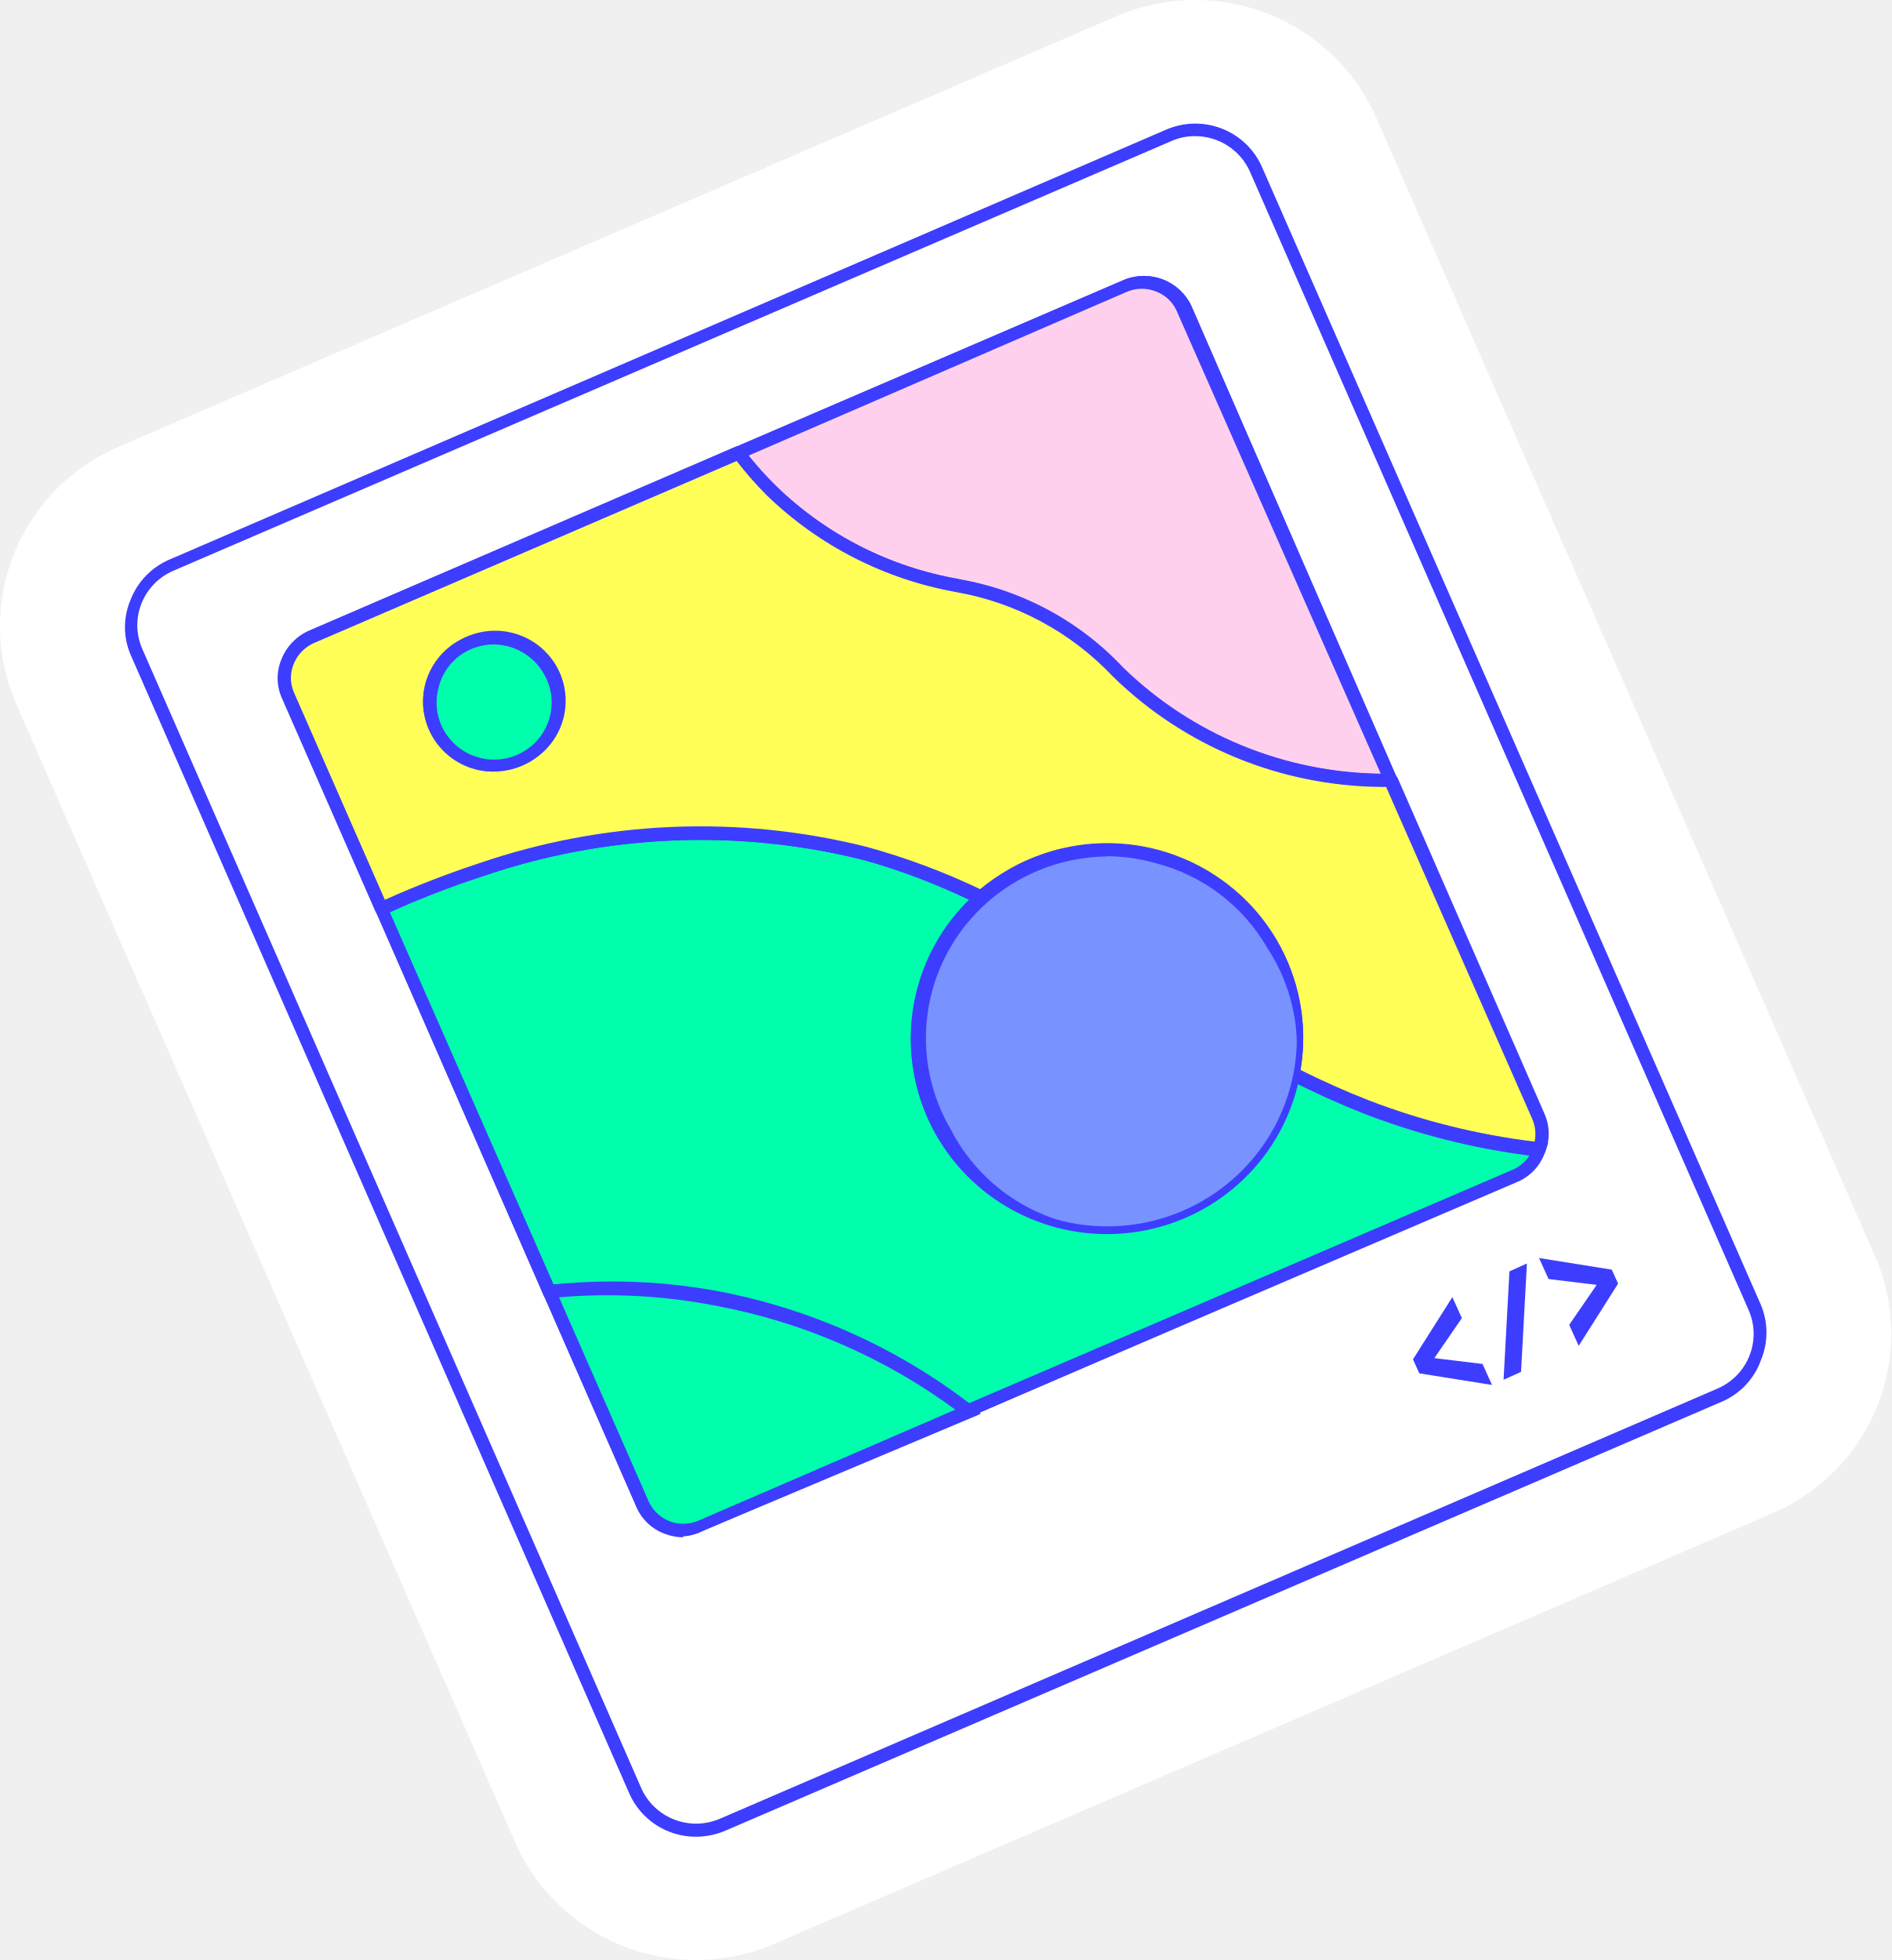
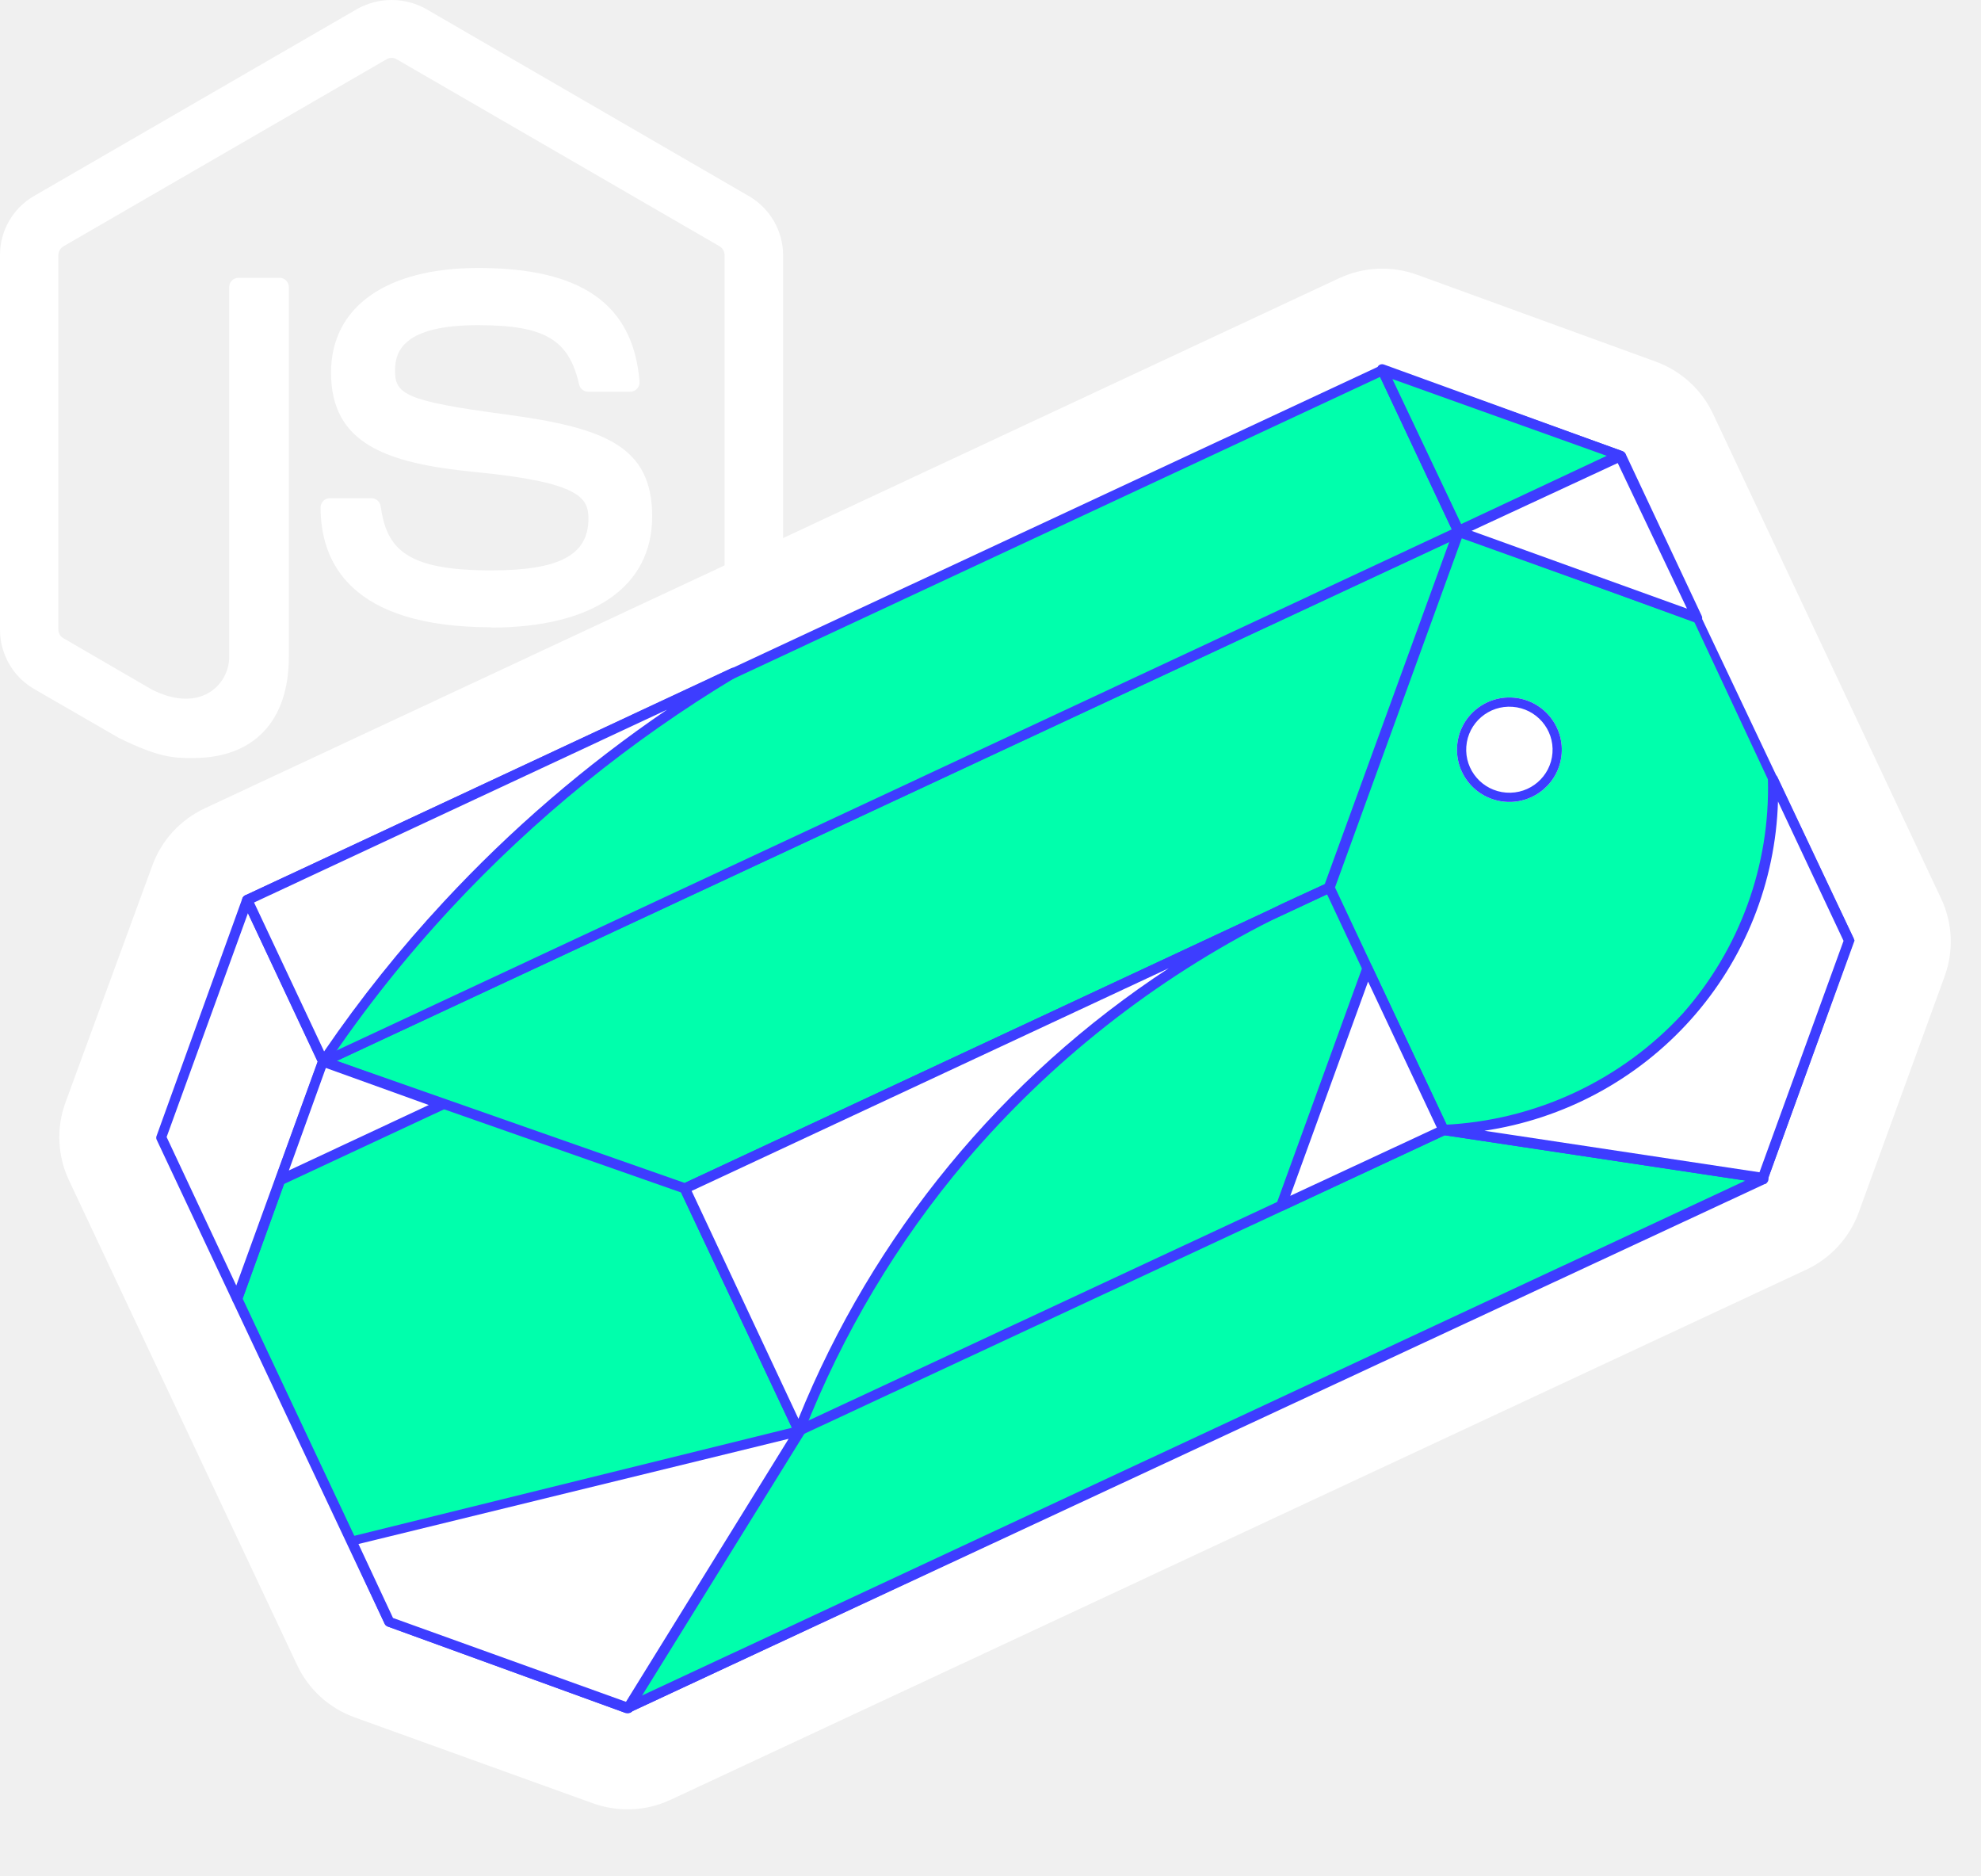
- <svg xmlns="http://www.w3.org/2000/svg" width="658" height="682" viewBox="0 0 658 682" fill="none">
-   <path d="M610.551 454.929L436.744 58.929C434.306 53.351 429.734 48.962 424.035 46.727C418.335 44.492 411.974 44.594 406.351 47.011L59.376 196.798C53.769 199.236 49.361 203.774 47.111 209.422C44.862 215.07 44.952 221.372 47.364 226.954L220.988 622.954C223.446 628.516 228.019 632.89 233.711 635.122C239.404 637.354 245.755 637.264 251.381 634.872L598.63 485.175C604.243 482.721 608.647 478.161 610.881 472.493C613.115 466.825 612.996 460.51 610.551 454.929ZM536.296 392.902C536.296 392.45 536.296 391.999 536.296 391.548C536.296 391.096 536.205 392.45 536.296 392.902ZM490.797 286.544L484.245 271.556L412.266 107.233L490.797 286.544ZM108.605 221.717L242.646 163.933L108.605 221.717C107.655 222.155 106.742 222.669 105.875 223.252C106.596 222.688 107.357 222.175 108.15 221.717H108.605ZM132.811 315.977L135.814 322.658L100.234 241.4L132.811 315.977ZM341.469 488.787L527.742 408.612C528.727 408.244 529.649 407.727 530.472 407.077C529.649 407.727 528.727 408.244 527.742 408.612L341.469 488.787ZM530.563 406.264C531.203 405.828 531.784 405.312 532.292 404.73C531.784 405.312 531.203 405.828 530.563 406.264ZM535.477 399.673C535.181 400.383 534.847 401.076 534.476 401.75C534.836 401.194 535.17 400.621 535.477 400.035V399.673ZM534.203 402.292C533.77 402.961 533.283 403.595 532.747 404.188C533.268 403.711 533.755 403.198 534.203 402.653V402.292ZM536.296 395.791C536.341 395.22 536.341 394.647 536.296 394.076C536.362 394.766 536.362 395.462 536.296 396.152V395.791ZM535.75 398.68C535.802 398.079 535.802 397.475 535.75 396.875C535.825 397.595 535.825 398.321 535.75 399.041V398.68Z" fill="white" />
-   <path d="M242.279 682C228.887 681.999 215.787 678.12 204.585 670.839C193.383 663.557 184.567 653.19 179.217 641.01L5.684 245.01C-1.568 228.451 -1.893 209.713 4.78 192.916C11.452 176.12 24.576 162.641 41.264 155.445L388.422 5.658C405.112 -1.546 424.002 -1.884 440.944 4.718C457.885 11.32 471.494 24.322 478.783 40.87L652.316 436.96C659.568 453.519 659.893 472.257 653.221 489.054C646.548 505.85 633.424 519.329 616.736 526.525L269.487 676.312C260.904 680.031 251.645 681.966 242.279 682V682ZM156.65 363.015L253.745 584.67L559.953 452.58L556.131 443.551C552.834 445.902 549.296 447.899 545.575 449.51V449.51L359.575 530.227C354.096 532.593 348.201 533.865 342.227 533.97C336.252 534.075 330.316 533.011 324.755 530.84C319.195 528.668 314.121 525.431 309.821 521.314C305.522 517.197 302.082 512.279 299.699 506.843C297.314 501.407 296.033 495.558 295.927 489.63C295.821 483.702 296.893 477.812 299.081 472.295C301.27 466.778 304.532 461.743 308.682 457.478C312.832 453.212 317.788 449.799 323.267 447.434L494.343 373.579C498.573 363.919 506.073 356.03 515.546 351.278L505.809 329.067C494.934 332.923 482.987 332.531 472.392 327.97C461.797 323.41 453.346 315.023 448.753 304.509L370.131 125.289C368.484 121.481 367.352 117.474 366.764 113.371L284.866 148.673C288.752 159.464 288.357 171.317 283.761 181.829C279.164 192.342 270.711 200.726 260.114 205.283L153.92 251.24L174.576 297.918L177.488 304.599C182.183 315.136 182.64 327.055 178.766 337.915C174.892 348.775 166.98 357.755 156.65 363.015V363.015Z" fill="white" />
-   <path d="M406.624 47.012L59.376 196.798C53.769 199.237 49.361 203.774 47.111 209.422C44.862 215.07 44.952 221.372 47.364 226.954L220.988 622.954C223.446 628.516 228.019 632.89 233.711 635.122C239.404 637.354 245.755 637.264 251.381 634.872L598.63 485.176C604.243 482.721 608.647 478.161 610.881 472.493C613.115 466.825 612.996 460.511 610.551 454.929L436.744 58.93C434.305 53.419 429.779 49.08 424.144 46.851C418.509 44.621 412.216 44.679 406.624 47.012V47.012ZM535.204 388.659C536.849 392.291 536.988 396.419 535.592 400.152C534.196 403.885 531.377 406.923 527.742 408.612L243.647 531.041C241.801 531.832 239.815 532.254 237.805 532.283C235.794 532.312 233.798 531.946 231.93 531.208C230.062 530.47 228.359 529.374 226.918 527.982C225.478 526.59 224.329 524.93 223.536 523.096L100.052 241.761C98.433 238.061 98.356 233.874 99.84 230.118C101.324 226.362 104.246 223.341 107.968 221.717L391.7 99.288C395.43 97.682 399.65 97.606 403.435 99.078C407.221 100.55 410.265 103.45 411.902 107.143L535.204 388.659Z" fill="white" />
-   <path d="M242.191 639.115C237.238 639.127 232.39 637.697 228.249 635C224.108 632.304 220.856 628.461 218.896 623.947L45.453 227.857C44.149 224.816 43.477 221.546 43.477 218.241C43.477 214.937 44.149 211.667 45.453 208.626C46.655 205.537 48.464 202.716 50.777 200.329C53.089 197.941 55.858 196.035 58.921 194.722L405.715 45.116C408.772 43.787 412.065 43.072 415.402 43.011C418.739 42.951 422.056 43.546 425.16 44.763C428.264 45.98 431.095 47.794 433.49 50.102C435.884 52.409 437.795 55.164 439.111 58.207L612.644 454.027C613.926 457.089 614.586 460.372 614.586 463.687C614.586 467.003 613.926 470.286 612.644 473.348C611.525 476.459 609.788 479.316 607.538 481.751C605.287 484.185 602.568 486.148 599.541 487.523L252.292 637.039C249.096 638.383 245.663 639.089 242.191 639.115ZM415.816 47.373C412.964 47.358 410.142 47.943 407.535 49.088V49.088L60.286 198.604C55.243 200.786 51.274 204.858 49.245 209.933C47.217 215.007 47.293 220.671 49.457 225.69L223.082 622.141C225.281 627.145 229.385 631.083 234.5 633.096C239.614 635.109 245.323 635.033 250.381 632.885L597.721 483.099C602.732 480.882 606.664 476.801 608.673 471.735C610.681 466.669 610.604 461.023 608.458 456.013L434.925 59.833C433.311 56.134 430.642 52.984 427.247 50.77C423.851 48.556 419.878 47.376 415.816 47.373ZM237.641 534.924C235.428 534.896 233.239 534.467 231.181 533.66C229.048 532.868 227.096 531.661 225.44 530.11C223.784 528.56 222.456 526.697 221.535 524.631L98.141 242.664C97.24 240.55 96.776 238.278 96.776 235.983C96.776 233.688 97.24 231.416 98.141 229.302C99.834 225.056 103.086 221.604 107.241 219.641L391.246 97.302C395.546 95.595 400.339 95.579 404.651 97.256C408.962 98.934 412.466 102.179 414.451 106.33L537.298 388.207C539.02 392.497 539.02 397.279 537.298 401.57C536.491 403.681 535.271 405.613 533.71 407.255C532.148 408.897 530.275 410.218 528.198 411.14L244.557 532.667C242.382 533.781 239.995 534.427 237.55 534.563L237.641 534.924ZM397.798 100.372C396.013 100.383 394.249 100.752 392.611 101.455L109.152 223.794C106.006 225.198 103.528 227.753 102.236 230.927C101.56 232.497 101.212 234.186 101.212 235.893C101.212 237.6 101.56 239.289 102.236 240.858L225.63 522.193C227.004 525.332 229.547 527.823 232.727 529.145C235.935 530.45 239.53 530.45 242.737 529.145L526.378 406.265C529.524 404.861 532.002 402.305 533.294 399.132C534.609 395.95 534.609 392.382 533.294 389.2V389.2L409.446 108.317C408.774 106.752 407.792 105.338 406.556 104.159C405.321 102.98 403.859 102.06 402.257 101.455C400.837 100.864 399.332 100.498 397.798 100.372V100.372Z" fill="#3D3DFF" />
-   <path d="M332.824 203.75C354.267 207.44 373.914 217.963 388.788 233.726C413.292 257.604 446.17 271.131 480.514 271.466H483.881L411.902 107.143C410.265 103.45 407.221 100.55 403.435 99.078C399.649 97.606 395.43 97.681 391.7 99.288L256.932 157.523C260.381 162.223 264.216 166.632 268.398 170.705C286.065 187.857 308.505 199.366 332.824 203.75V203.75Z" fill="#FFD0EE" />
-   <path d="M483.881 273.813H480.423C445.476 273.503 412.023 259.709 387.15 235.351C372.629 219.967 353.471 209.671 332.551 206.008V206.008C307.765 201.562 284.885 189.866 266.85 172.421C262.498 168.196 258.454 163.671 254.748 158.878C254.596 158.584 254.517 158.259 254.517 157.93C254.517 157.6 254.596 157.275 254.748 156.982C254.821 156.644 254.975 156.328 255.197 156.061C255.418 155.794 255.701 155.583 256.022 155.447L391.245 97.302C395.544 95.595 400.338 95.579 404.649 97.257C408.96 98.934 412.465 102.179 414.449 106.331L485.974 270.834C486.13 271.174 486.21 271.544 486.21 271.917C486.21 272.291 486.13 272.661 485.974 273.001C485.72 273.298 485.396 273.528 485.031 273.669C484.665 273.811 484.27 273.861 483.881 273.813V273.813ZM333.279 201.584C355.198 205.342 375.271 216.125 390.426 232.281C414.489 255.678 446.734 268.941 480.423 269.299L409.444 108.317C408.773 106.752 407.79 105.338 406.555 104.159C405.32 102.98 403.857 102.06 402.255 101.455C399.048 100.151 395.453 100.151 392.246 101.455L260.481 158.517C263.449 162.225 266.639 165.753 270.035 169.08C287.468 186.038 309.682 197.342 333.734 201.493L333.279 201.584Z" fill="#3D3DFF" />
-   <path d="M475.42 385.047C466.32 381.616 458.312 377.734 450.032 373.58C448.057 383.801 443.654 393.407 437.189 401.602C430.725 409.796 422.384 416.344 412.859 420.701C403.334 425.058 392.899 427.098 382.42 426.654C371.941 426.209 361.72 423.292 352.604 418.145C343.489 412.997 335.742 405.767 330.005 397.055C324.269 388.343 320.709 378.399 319.621 368.048C318.532 357.698 319.947 347.239 323.747 337.54C327.547 327.84 333.623 319.179 341.471 312.275C328.503 305.971 314.979 300.863 301.068 297.017C256.921 286.063 210.521 288.038 167.483 302.705C155.673 306.448 144.096 310.88 132.812 315.977L191.051 449.331C210.589 447.25 230.327 447.98 249.654 451.498C281.35 457.656 311.147 471.108 336.648 490.773L527.744 408.612C529.67 407.744 531.398 406.496 532.822 404.944C534.246 403.392 535.335 401.568 536.025 399.583C515.279 397.331 494.912 392.445 475.42 385.047V385.047Z" fill="#00FFAC" />
-   <path d="M336.645 493.392L335.644 492.579C310.38 473.121 280.862 459.822 249.469 453.756C230.219 450.115 210.532 449.323 191.048 451.408H189.41L129.897 315.165L131.899 314.172C143.277 308.973 154.944 304.421 166.843 300.538C210.248 285.661 257.088 283.684 301.611 294.85C315.666 298.742 329.34 303.879 342.469 310.199L345.563 311.734L343.015 313.991C335.413 320.648 329.523 329.009 325.834 338.38C322.144 347.75 320.763 357.859 321.804 367.866C322.846 377.873 326.279 387.489 331.82 395.914C337.361 404.339 344.849 411.33 353.661 416.305C362.474 421.281 372.356 424.097 382.486 424.521C392.616 424.944 402.702 422.962 411.904 418.739C421.107 414.516 429.161 408.175 435.396 400.242C441.631 392.309 445.868 383.014 447.754 373.129L448.3 370.24L451.029 371.594C460.129 376.109 468.137 379.72 476.236 382.88C495.374 390.355 515.41 395.332 535.84 397.687H538.661L537.66 400.396C536.919 402.597 535.728 404.623 534.162 406.348C532.597 408.072 530.689 409.458 528.56 410.418L336.645 493.392ZM213.07 445.901C225.496 445.901 237.895 447.05 250.106 449.332C281.797 455.381 311.622 468.708 337.191 488.245L526.376 406.987C528.728 405.955 530.721 404.26 532.109 402.111C512.382 399.568 493.04 394.656 474.507 387.485C467.136 384.596 459.674 381.255 451.575 377.282C449.14 387.506 444.341 397.026 437.557 405.092C430.773 413.157 422.191 419.546 412.49 423.753C402.789 427.96 392.234 429.87 381.66 429.332C371.086 428.794 360.784 425.822 351.567 420.652C342.351 415.482 334.473 408.255 328.557 399.543C322.641 390.831 318.849 380.873 317.481 370.456C316.113 360.039 317.206 349.449 320.674 339.524C324.143 329.598 329.891 320.61 337.464 313.269C325.491 307.517 313.038 302.805 300.246 299.184C256.551 288.295 210.606 290.271 168.026 304.872C156.998 308.447 146.182 312.637 135.63 317.422L192.595 446.894C199.42 446.262 206.245 445.901 213.07 445.901Z" fill="#3D3DFF" />
-   <path d="M249.744 451.408C230.382 447.911 210.613 447.211 191.05 449.332L223.445 523.096C224.238 524.93 225.387 526.59 226.828 527.982C228.268 529.374 229.971 530.47 231.839 531.208C233.707 531.946 235.704 532.312 237.714 532.283C239.725 532.254 241.71 531.832 243.556 531.041L336.647 490.773C311.181 471.089 281.416 457.606 249.744 451.408V451.408Z" fill="#00FFAC" />
-   <path d="M237.55 534.562C235.337 534.534 233.148 534.106 231.089 533.298C228.957 532.506 227.005 531.299 225.349 529.749C223.692 528.199 222.365 526.336 221.443 524.27L187.865 447.706H190.959C210.681 445.599 230.607 446.359 250.108 449.963C282.225 456.103 312.414 469.718 338.194 489.69L341.288 491.947L244.557 532.666C242.382 533.781 239.994 534.427 237.55 534.562V534.562ZM194.508 451.408L225.629 522.283C227.004 525.422 229.546 527.913 232.727 529.236C235.934 530.54 239.53 530.54 242.737 529.236L332.37 490.502C307.777 472.399 279.374 460.052 249.289 454.387C231.259 450.858 212.819 449.855 194.508 451.408V451.408Z" fill="#3D3DFF" />
-   <path d="M535.204 388.659L483.882 271.285H480.515C446.17 270.951 413.293 257.424 388.789 233.545C373.914 217.783 354.268 207.26 332.825 203.57C308.505 199.186 286.066 187.676 268.398 170.525C264.217 166.452 260.382 162.043 256.932 157.343L108.151 221.718C106.291 222.505 104.607 223.648 103.193 225.082C101.78 226.516 100.665 228.212 99.913 230.074C99.161 231.935 98.786 233.926 98.81 235.931C98.834 237.937 99.255 239.918 100.052 241.761L132.811 315.977C144.088 310.788 155.665 306.266 167.481 302.434C210.52 287.768 256.92 285.792 301.066 296.746C314.977 300.592 328.502 305.7 341.47 312.005C344.765 309.117 348.33 306.547 352.116 304.33C363.065 298.023 375.611 294.973 388.258 295.547C400.905 296.12 413.118 300.292 423.441 307.564C433.764 314.836 441.759 324.902 446.474 336.56C451.189 348.217 452.423 360.975 450.03 373.31C458.311 377.463 466.683 381.345 475.419 384.776C494.748 392.261 514.961 397.267 535.568 399.674C536.834 396.085 536.705 392.157 535.204 388.659ZM182.86 263.25C179.039 265.429 174.653 266.436 170.256 266.144C165.858 265.851 161.647 264.272 158.154 261.606C154.661 258.939 152.042 255.306 150.629 251.163C149.217 247.021 149.073 242.557 150.217 238.334C151.36 234.111 153.739 230.319 157.054 227.437C160.369 224.555 164.47 222.712 168.839 222.142C173.209 221.571 177.651 222.299 181.604 224.232C185.557 226.165 188.844 229.218 191.05 233.003C192.529 235.519 193.491 238.301 193.88 241.188C194.269 244.074 194.077 247.009 193.315 249.822C192.554 252.635 191.238 255.27 189.443 257.575C187.648 259.88 185.411 261.808 182.86 263.25V263.25Z" fill="#FFFF58" />
-   <path d="M535.57 402.202C514.742 399.819 494.312 394.781 474.783 387.214C466.684 383.964 458.312 380.262 449.212 375.747C448.778 375.497 448.432 375.12 448.221 374.668C448.009 374.216 447.943 373.71 448.029 373.219C450.597 360.22 448.982 346.748 443.414 334.708C437.846 322.668 428.606 312.669 416.999 306.122C405.392 299.576 392.005 296.813 378.73 298.225C365.455 299.637 352.962 305.152 343.018 313.991C342.637 314.232 342.195 314.36 341.744 314.36C341.292 314.36 340.85 314.232 340.47 313.991C327.547 307.845 314.084 302.888 300.249 299.184C256.554 288.295 210.609 290.271 168.028 304.872C156.303 308.672 144.816 313.164 133.631 318.325C133.363 318.46 133.067 318.53 132.767 318.53C132.466 318.53 132.17 318.46 131.902 318.325C131.608 318.25 131.337 318.104 131.115 317.899C130.892 317.694 130.725 317.437 130.628 317.151L97.96 242.664C97.059 240.55 96.595 238.278 96.595 235.983C96.595 233.688 97.059 231.416 97.96 229.302C99.653 225.056 102.905 221.604 107.06 219.641L255.842 155.447C256.314 155.26 256.835 155.229 257.327 155.359C257.819 155.489 258.255 155.773 258.572 156.169C262.014 160.737 265.785 165.052 269.855 169.08C287.288 186.038 309.502 197.342 333.554 201.493C355.473 205.252 375.546 216.035 390.701 232.191C414.787 255.662 447.12 268.934 480.88 269.208C482.882 269.208 485.43 269.208 486.249 270.653L537.571 388.026C539.257 392.168 539.257 396.796 537.571 400.938C537.38 401.304 537.093 401.615 536.742 401.837C536.39 402.059 535.986 402.184 535.57 402.202V402.202ZM452.488 372.317C460.86 376.47 468.595 379.901 476.239 382.88C494.798 390.013 514.177 394.835 533.932 397.236C534.48 394.596 534.194 391.853 533.113 389.381L482.245 273.813H480.425C445.478 273.503 412.025 259.708 387.152 235.351C372.631 219.967 353.473 209.671 332.553 206.007C307.767 201.562 284.887 189.865 266.852 172.421C263.073 168.651 259.547 164.64 256.297 160.412L109.153 223.794C106.007 225.198 103.529 227.753 102.237 230.927C101.561 232.496 101.213 234.186 101.213 235.892C101.213 237.599 101.561 239.289 102.237 240.858L133.904 313.088C144.624 308.282 155.589 304.032 166.754 300.358C210.16 285.48 257 283.503 301.523 294.669C315.102 298.398 328.319 303.324 341.016 309.386C344.113 306.815 347.432 304.519 350.934 302.524C366.586 293.512 385.205 291.036 402.696 295.642C420.187 300.247 435.119 311.556 444.207 327.083C452.2 340.741 455.129 356.742 452.488 372.317V372.317ZM171.759 268.486C169.61 268.483 167.47 268.21 165.39 267.674C160.706 266.426 156.5 263.831 153.3 260.216C150.1 256.601 148.05 252.127 147.408 247.358C146.766 242.589 147.56 237.738 149.691 233.417C151.822 229.095 155.195 225.495 159.384 223.072C165.012 219.946 171.654 219.141 177.875 220.832C184.096 222.522 189.398 226.573 192.635 232.108C195.873 237.643 196.786 244.22 195.179 250.418C193.572 256.616 189.572 261.938 184.044 265.236V265.236C180.308 267.37 176.071 268.491 171.759 268.486ZM171.759 224.245C168.242 224.268 164.792 225.202 161.75 226.954C159.499 228.269 157.534 230.017 155.972 232.094C154.41 234.172 153.28 236.537 152.65 239.053C151.747 242.223 151.654 245.567 152.378 248.782C153.102 251.998 154.62 254.984 156.797 257.472C158.974 259.96 161.74 261.872 164.847 263.035C167.954 264.199 171.303 264.577 174.594 264.136C177.885 263.695 181.013 262.449 183.698 260.51C186.383 258.571 188.539 256 189.973 253.028C191.407 250.057 192.073 246.778 191.912 243.487C191.75 240.196 190.767 236.997 189.049 234.177C187.274 231.163 184.737 228.662 181.689 226.92C178.64 225.178 175.186 224.256 171.668 224.245H171.759Z" fill="#3D3DFF" />
-   <path d="M442.293 328.437C437.95 320.995 432.173 314.476 425.29 309.25C418.408 304.024 410.555 300.195 402.18 297.982C393.806 295.768 385.074 295.214 376.483 296.349C367.892 297.485 359.612 300.289 352.113 304.601C348.327 306.818 344.762 309.388 341.467 312.276C332.12 320.493 325.315 331.173 321.844 343.075C318.373 354.977 318.378 367.613 321.858 379.512C325.339 391.412 332.151 402.087 341.505 410.297C350.858 418.507 362.368 423.914 374.696 425.89C387.024 427.866 399.665 426.33 411.148 421.46C422.631 416.59 432.485 408.587 439.565 398.38C446.645 388.173 450.659 376.182 451.142 363.8C451.625 351.419 448.556 339.156 442.293 328.437V328.437Z" fill="#7892FF" />
-   <path d="M385.333 428.927C371.47 428.968 357.924 424.819 346.496 417.033C335.068 409.247 326.301 398.193 321.361 385.342C316.422 372.491 315.543 358.452 318.843 345.093C322.143 331.734 329.464 319.689 339.834 310.56C343.278 307.603 346.995 304.973 350.935 302.705C366.587 293.693 385.206 291.217 402.697 295.822C420.188 300.428 435.12 311.737 444.208 327.263V327.263C450.215 337.55 453.387 349.224 453.404 361.112C453.422 373 450.285 384.683 444.309 394.987C438.332 405.291 429.727 413.852 419.359 419.81C408.99 425.767 397.223 428.912 385.242 428.927H385.333ZM385.333 298.01C374.186 298.099 363.258 301.089 353.64 306.68C344.022 312.272 336.052 320.27 330.526 329.875C324.999 339.48 322.11 350.356 322.146 361.416C322.183 372.476 325.144 383.333 330.734 392.902C334.652 400.564 340.104 407.352 346.756 412.853C353.408 418.354 361.12 422.451 369.422 424.894C377.724 427.338 386.441 428.076 395.04 427.064C403.639 426.052 411.94 423.312 419.435 419.009C426.93 414.707 433.463 408.933 438.634 402.042C443.804 395.15 447.504 387.284 449.508 378.926C451.511 370.567 451.776 361.891 450.286 353.427C448.796 344.964 445.582 336.891 440.841 329.701V329.701C436.681 322.508 431.118 316.209 424.478 311.171C417.838 306.133 410.254 302.457 402.167 300.358C396.632 298.786 390.908 297.966 385.151 297.92L385.333 298.01Z" fill="#3D3DFF" />
-   <path d="M171.665 266.229C183.978 266.229 193.959 256.326 193.959 244.109C193.959 231.892 183.978 221.989 171.665 221.989C159.352 221.989 149.37 231.892 149.37 244.109C149.37 256.326 159.352 266.229 171.665 266.229Z" fill="#00FFAC" />
-   <path d="M171.759 268.486C169.609 268.483 167.469 268.21 165.389 267.673C160.705 266.426 156.499 263.831 153.299 260.216C150.099 256.601 148.049 252.127 147.407 247.358C146.765 242.589 147.559 237.738 149.691 233.417C151.822 229.095 155.194 225.495 159.383 223.072C162.636 221.089 166.309 219.885 170.112 219.557C173.915 219.228 177.743 219.783 181.292 221.178C184.842 222.573 188.014 224.769 190.559 227.593C193.104 230.416 194.95 233.789 195.952 237.444C196.954 241.099 197.084 244.935 196.331 248.649C195.579 252.362 193.964 255.85 191.616 258.837C189.268 261.823 186.251 264.226 182.804 265.853C179.357 267.481 175.575 268.29 171.759 268.215V268.486ZM171.759 224.245C168.241 224.268 164.791 225.202 161.749 226.954C159.498 228.269 157.534 230.017 155.971 232.094C154.409 234.171 153.279 236.537 152.649 239.052C151.746 242.223 151.653 245.567 152.377 248.782C153.101 251.997 154.62 254.984 156.796 257.472C158.973 259.96 161.739 261.872 164.846 263.035C167.953 264.198 171.302 264.577 174.593 264.136C177.884 263.695 181.013 262.449 183.697 260.51C186.382 258.571 188.538 256 189.972 253.028C191.406 250.056 192.072 246.777 191.911 243.487C191.75 240.196 190.766 236.997 189.048 234.177C187.273 231.163 184.736 228.662 181.688 226.92C178.639 225.178 175.185 224.256 171.668 224.245H171.759Z" fill="#3D3DFF" />
-   <path d="M519.102 481.91L515.804 474.602L499.044 472.57L508.608 458.657L505.31 451.349L491.604 472.995L493.803 477.867L519.102 481.91Z" fill="#3D3DFF" />
-   <path d="M523.12 480.096L529.198 477.354L531.243 439.645L525.166 442.388L523.12 480.096Z" fill="#3D3DFF" />
-   <path d="M549.257 468.301L562.963 446.655L560.764 441.783L535.465 437.74L538.763 445.048L555.523 447.08L545.959 460.993L549.257 468.301Z" fill="#3D3DFF" />
+ <svg xmlns="http://www.w3.org/2000/svg" width="620" height="587" viewBox="0 0 620 587" fill="none">
+   <path d="M122.548 277.005C118.821 277.004 115.16 276.025 111.927 274.166L78.145 254.1C73.092 251.28 75.561 250.289 77.234 249.698C82.568 248.003 87.673 245.654 92.433 242.704C92.833 242.519 93.273 242.44 93.712 242.473C94.151 242.506 94.574 242.651 94.941 242.895L120.895 258.33C121.378 258.584 121.916 258.717 122.462 258.717C123.008 258.717 123.546 258.584 124.03 258.33L225.24 199.752C225.71 199.465 226.098 199.062 226.367 198.581C226.637 198.101 226.779 197.559 226.779 197.008V79.87C226.779 79.308 226.636 78.756 226.363 78.266C226.09 77.776 225.697 77.364 225.221 77.068L124.125 18.528C123.65 18.256 123.113 18.112 122.567 18.112C122.02 18.112 121.483 18.256 121.009 18.528L19.874 77.068C19.387 77.352 18.983 77.758 18.7 78.245C18.417 78.733 18.265 79.286 18.259 79.85V196.97C18.257 197.523 18.403 198.067 18.68 198.546C18.957 199.025 19.356 199.421 19.836 199.695L47.499 215.759C62.547 223.381 71.743 214.406 71.743 205.469V89.855C71.737 89.469 71.81 89.086 71.955 88.729C72.101 88.371 72.316 88.047 72.589 87.775C72.862 87.503 73.187 87.289 73.544 87.145C73.901 87.002 74.284 86.932 74.669 86.939H87.493C87.876 86.937 88.255 87.011 88.609 87.156C88.963 87.302 89.284 87.516 89.554 87.788C89.825 88.059 90.039 88.381 90.184 88.736C90.329 89.091 90.403 89.471 90.4 89.855V205.507C90.4 225.63 79.457 237.197 60.438 237.197C54.586 237.197 49.969 237.197 37.106 230.851L10.507 215.492C7.297 213.591 4.639 210.882 2.796 207.633C0.953 204.384 -0.011 200.708 9.00733e-05 196.97V79.85C-0.009 76.102 0.968 72.417 2.833 69.168C4.697 65.919 7.384 63.221 10.621 61.347L111.927 2.73C115.189 0.939 118.848 0 122.567 0C126.285 0 129.944 0.939 133.206 2.73L234.379 61.366C237.625 63.239 240.323 65.934 242.204 69.181C244.084 72.428 245.081 76.114 245.095 79.87V197.008C245.084 200.75 244.098 204.424 242.235 207.666C240.372 210.908 237.697 213.606 234.474 215.492L133.206 274.109C129.961 275.99 126.277 276.976 122.529 276.967L122.548 277.005ZM153.897 196.284C109.628 196.284 100.337 175.893 100.337 158.8C100.337 158.04 100.633 157.31 101.161 156.765C101.69 156.22 102.41 155.904 103.168 155.885H116.24C116.938 155.89 117.612 156.143 118.141 156.601C118.67 157.058 119.02 157.689 119.128 158.381C121.028 171.72 126.974 178.485 153.764 178.485C175.082 178.485 184.163 173.645 184.163 162.306C184.163 155.77 181.579 150.873 148.444 147.671C120.724 144.927 103.605 138.791 103.605 116.572C103.605 96.086 120.819 83.852 149.679 83.852C181.978 83.852 198.147 95.134 200.161 119.373C200.194 119.784 200.142 120.198 200.008 120.589C199.874 120.979 199.661 121.337 199.382 121.641C198.818 122.225 198.046 122.561 197.235 122.574H184.087C183.424 122.574 182.781 122.347 182.263 121.931C181.746 121.516 181.384 120.936 181.237 120.288C178.083 106.243 170.427 101.746 149.622 101.746C126.348 101.746 123.631 109.864 123.631 115.962C123.631 123.356 126.822 125.49 158.248 129.682C189.35 133.837 204.113 139.668 204.113 161.601C204.113 183.535 185.721 196.379 153.65 196.379" fill="white" />
+   <path d="M578.705 294.347L554.912 243.795L531.056 193.241L507.263 142.69L432.718 115.815L77.382 281.611L50.422 355.839L74.215 406.39L121.798 507.556L196.407 534.434L551.742 368.638L578.705 294.347Z" fill="white" />
+   <path d="M195.051 566.13C191.814 565.983 188.617 565.354 185.566 564.264L111.02 537.389C107.077 535.973 103.454 533.796 100.357 530.983C97.26 528.169 94.751 524.775 92.973 520.995L21.595 369.341C19.809 365.563 18.791 361.47 18.597 357.299C18.403 353.128 19.038 348.96 20.466 345.034L47.68 270.817C50.564 262.912 56.482 256.473 64.133 252.914L419.023 87.099C422.835 85.306 426.966 84.285 431.178 84.094C435.39 83.904 439.598 84.547 443.558 85.989L518.093 113.117C522.036 114.533 525.659 116.711 528.756 119.524C531.853 122.337 534.362 125.731 536.14 129.511L607.518 281.165C611.107 288.779 611.514 297.499 608.65 305.409L581.698 379.446C580.263 383.366 578.065 386.964 575.231 390.036C572.397 393.108 568.982 395.592 565.182 397.347L209.91 563.146C205.276 565.334 200.175 566.359 195.051 566.13V566.13ZM145.074 482.199L194.812 500.138L526.269 345.451L544.011 295.913L484.05 168.054L434.312 150.114L102.849 304.929L84.858 354.328L145.074 482.199Z" fill="white" />
+   <path d="M196.408 534.434L121.799 507.557L74.216 406.39L101.176 332.163L456.512 166.367L551.744 368.638L196.408 534.434Z" fill="#00FFAC" />
+   <path d="M196.338 536.018L195.765 535.994L121.291 508.932C120.886 508.77 120.557 508.461 120.372 508.067L72.781 407.091C72.638 406.698 72.656 406.265 72.832 405.886L99.792 331.659C99.863 331.453 99.977 331.265 100.127 331.107C100.276 330.949 100.458 330.825 100.66 330.743L455.868 164.942C456.055 164.853 456.259 164.803 456.466 164.794C456.673 164.786 456.879 164.819 457.073 164.893C457.267 164.967 457.443 165.079 457.592 165.222C457.741 165.366 457.859 165.538 457.939 165.729L553.174 367.937C553.316 368.33 553.298 368.762 553.122 369.141C553.052 369.347 552.937 369.535 552.788 369.693C552.638 369.851 552.456 369.975 552.254 370.057L197.046 535.858C196.831 535.979 196.584 536.035 196.338 536.018V536.018ZM122.999 506.274L196.288 532.714L549.607 367.848L456.099 168.508L102.401 333.294L75.938 406.337L122.999 506.274Z" fill="#3D3DFF" />
+   <path d="M214.327 371.865L101.175 332.163L456.51 166.367L494.118 241.323L214.327 371.865Z" fill="#00FFAC" />
+   <path d="M214.443 373.585L96.956 332.363L457.235 164.302L496.312 242.179L214.443 373.585ZM105.391 331.962L214.271 370.148L491.98 240.597L455.78 168.494L105.391 331.962Z" fill="#3D3DFF" />
+   <path d="M527.942 318.025L492.238 242.183L214.373 371.837L250.076 447.678L527.942 318.025Z" fill="#00FFAC" />
+   <path d="M249.981 449.278C249.695 449.267 249.417 449.178 249.177 449.023C248.936 448.867 248.743 448.65 248.616 448.394L212.895 372.566C212.752 372.173 212.771 371.74 212.946 371.361C213.017 371.156 213.131 370.968 213.281 370.81C213.431 370.652 213.613 370.528 213.815 370.446L491.528 240.768C491.918 240.603 492.356 240.593 492.753 240.74C493.15 240.887 493.476 241.179 493.663 241.558L529.384 317.386C529.549 317.774 529.56 318.211 529.412 318.606C529.265 319.001 528.971 319.325 528.591 319.511L250.498 449.11L249.981 449.278ZM216.462 372.655L250.647 445.623L525.816 317.297L491.44 244.32L216.462 372.655Z" fill="#3D3DFF" />
+   <path d="M456.52 166.375L432.718 115.814L77.382 281.616L101.184 332.177L456.52 166.375Z" fill="#00FFAC" />
+   <path d="M101.106 333.747C100.82 333.736 100.542 333.647 100.302 333.492C100.061 333.336 99.868 333.119 99.741 332.863L75.948 282.312C75.855 282.125 75.8 281.921 75.787 281.712C75.773 281.504 75.801 281.295 75.868 281.097C75.936 280.899 76.042 280.717 76.181 280.56C76.32 280.403 76.488 280.275 76.677 280.184L432.076 114.391C432.27 114.317 432.478 114.283 432.686 114.292C432.894 114.301 433.098 114.352 433.285 114.442C433.654 114.604 433.956 114.886 434.144 115.241L457.934 165.856C458.026 166.038 458.08 166.237 458.093 166.441C458.106 166.645 458.078 166.849 458.01 167.041C457.942 167.234 457.837 167.411 457.699 167.562C457.561 167.713 457.394 167.835 457.208 167.92L101.878 333.59L101.106 333.747ZM79.515 282.401L101.955 330.291L454.372 165.64L431.924 117.94L79.515 282.401Z" fill="#3D3DFF" />
+   <path d="M456.509 166.367L416.099 277.741L451.757 353.567L551.741 368.638L578.704 294.347L531.054 193.242L456.509 166.367Z" fill="#00FFAC" />
+   <path d="M552.749 370.396L450.672 355.045L414.374 277.795L414.399 277.224L455.369 164.667L532.052 192.268L580.427 294.293L552.749 370.396ZM452.837 352.152L550.667 366.877L576.976 294.463L530.233 194.54L457.503 168.441L417.823 277.688L452.837 352.152Z" fill="#3D3DFF" />
+   <path d="M432.718 115.815L507.263 142.69L531.056 193.241L456.511 166.367L432.718 115.815Z" fill="white" />
+   <path d="M531.048 194.829L530.539 194.807L456.007 167.615C455.805 167.556 455.617 167.453 455.458 167.315C455.299 167.177 455.172 167.006 455.085 166.814L431.292 116.262C431.117 115.996 431.03 115.681 431.043 115.363C431.057 115.044 431.171 114.738 431.368 114.488C431.581 114.25 431.861 114.081 432.171 114.004C432.482 113.926 432.808 113.944 433.108 114.054L507.834 141.191C508.211 141.367 508.53 141.644 508.756 141.992L532.546 192.607C532.693 192.871 532.763 193.171 532.75 193.473C532.738 193.775 532.642 194.067 532.473 194.318C532.297 194.514 532.074 194.664 531.826 194.753C531.577 194.842 531.31 194.868 531.048 194.829ZM457.71 165.084L527.984 190.443L505.866 143.964L435.783 118.614L457.71 165.084Z" fill="#3D3DFF" />
+   <path d="M196.406 534.434L250.047 447.693L451.757 353.567L551.741 368.638L196.406 534.434Z" fill="#00FFAC" />
+   <path d="M196.338 536.018C196.123 536.006 195.912 535.951 195.719 535.855C195.526 535.76 195.354 535.626 195.214 535.462C195.013 535.193 194.912 534.864 194.926 534.529C194.94 534.194 195.07 533.875 195.293 533.624L248.928 447.01C249.101 446.761 249.328 446.554 249.592 446.404L451.302 352.277C451.598 352.224 451.903 352.237 452.193 352.315L552.114 367.384C552.455 367.422 552.774 367.574 553.018 367.815C553.262 368.056 553.418 368.372 553.46 368.711C553.512 369.05 553.452 369.397 553.29 369.699C553.128 370.001 552.871 370.242 552.559 370.387L197.047 535.858C196.831 535.979 196.585 536.035 196.338 536.018V536.018ZM251.077 448.944L200.518 530.736L546.288 369.421L452.196 355.237L251.077 448.944Z" fill="#3D3DFF" />
+   <path d="M101.175 332.162L77.382 281.611L50.422 355.839L74.215 406.39L101.175 332.162Z" fill="white" />
+   <path d="M74.149 407.975C73.862 407.963 73.584 407.875 73.344 407.72C73.104 407.564 72.91 407.347 72.784 407.091L48.991 356.54C48.848 356.147 48.867 355.714 49.042 355.335L75.878 281.039C75.997 280.75 76.197 280.501 76.453 280.321C76.709 280.141 77.011 280.037 77.324 280.021C77.634 280.001 77.943 280.075 78.21 280.234C78.476 280.393 78.688 280.629 78.816 280.91L102.479 331.52C102.553 331.713 102.587 331.92 102.578 332.127C102.569 332.334 102.518 332.537 102.428 332.724L75.722 406.963C75.609 407.256 75.412 407.509 75.154 407.69C74.897 407.871 74.591 407.972 74.276 407.98L74.149 407.975ZM52.148 355.786L73.947 402.251L99.389 332.213L77.589 285.748L52.148 355.786Z" fill="#3D3DFF" />
+   <path d="M451.76 353.567L551.747 368.575L578.709 294.283L554.917 243.732C555.594 270.989 545.971 297.501 527.954 318.023C518.231 328.654 506.495 337.266 493.42 343.366C480.344 349.465 466.187 352.932 451.76 353.567Z" fill="white" />
+   <path d="M551.675 370.223L451.564 355.146C451.166 355.097 450.8 354.9 450.542 354.595C450.283 354.29 450.149 353.898 450.167 353.499C450.209 353.109 450.384 352.745 450.663 352.468C450.942 352.191 451.307 352.017 451.699 351.977C480.363 350.702 507.344 338.152 526.718 317.081C544.515 296.9 554.012 270.773 553.313 243.918C553.3 243.552 553.414 243.194 553.635 242.902C553.857 242.611 554.173 242.405 554.53 242.319C554.89 242.237 555.267 242.282 555.597 242.447C555.928 242.611 556.19 242.885 556.34 243.222L580.141 293.583C580.284 293.975 580.265 294.408 580.09 294.787L553.252 369.147C553.133 369.467 552.917 369.742 552.635 369.934C552.353 370.127 552.017 370.228 551.675 370.223V370.223ZM464.376 353.789L550.673 366.814L576.982 294.4L556.463 250.784C555.704 275.999 546.062 300.142 529.226 318.985C512.39 337.828 489.432 350.171 464.373 353.852L464.376 353.789Z" fill="#3D3DFF" />
+   <path d="M471.184 250.893C480.218 251.566 488.085 244.814 488.756 235.812C489.426 226.809 482.647 218.966 473.613 218.292C464.579 217.619 456.713 224.371 456.042 233.373C455.371 242.376 462.151 250.219 471.184 250.893Z" fill="white" />
+   <path fill-rule="evenodd" clip-rule="evenodd" d="M471.399 248.016C478.856 248.572 485.33 243 485.881 235.597C486.433 228.195 480.856 221.725 473.399 221.169C465.941 220.613 459.468 226.185 458.917 233.587C458.365 240.99 463.941 247.46 471.399 248.016ZM488.756 235.812C488.085 244.814 480.218 251.566 471.184 250.893C462.151 250.219 455.371 242.376 456.042 233.373C456.713 224.371 464.579 217.619 473.613 218.292C482.647 218.966 489.426 226.809 488.756 235.812Z" fill="#3D3DFF" />
+   <path d="M507.263 142.69L456.511 166.367L432.718 115.815L507.263 142.69Z" fill="#00FFAC" />
+   <path d="M456.439 167.951C456.153 167.94 455.875 167.852 455.635 167.696C455.395 167.54 455.201 167.323 455.074 167.067L431.281 116.516C431.106 116.249 431.019 115.935 431.033 115.616C431.046 115.298 431.16 114.992 431.357 114.741C431.57 114.503 431.85 114.334 432.16 114.257C432.471 114.18 432.797 114.197 433.098 114.307L507.834 141.19C508.129 141.303 508.383 141.5 508.565 141.756C508.747 142.013 508.848 142.317 508.857 142.631C508.887 142.941 508.816 143.253 508.656 143.52C508.495 143.788 508.253 143.997 507.964 144.117L457.217 167.667C456.985 167.823 456.718 167.921 456.439 167.951ZM435.783 118.614L457.31 163.988L502.862 142.629L435.783 118.614Z" fill="#3D3DFF" />
+   <path d="M101.174 332.163L77.381 281.611L229.639 210.582C178.425 241.266 134.578 282.742 101.176 332.099L101.174 332.163Z" fill="white" />
+   <path d="M101.108 333.747C100.829 333.739 100.559 333.651 100.328 333.495C100.098 333.339 99.917 333.121 99.806 332.866L76.014 282.315C75.921 282.127 75.866 281.924 75.852 281.715C75.838 281.507 75.866 281.298 75.934 281.1C76.002 280.902 76.108 280.72 76.247 280.563C76.385 280.406 76.554 280.278 76.742 280.187L228.876 209.089C229.249 208.921 229.672 208.903 230.058 209.037C230.444 209.172 230.763 209.45 230.949 209.812C231.047 209.987 231.108 210.18 231.131 210.379C231.154 210.577 231.137 210.779 231.081 210.971C231.025 211.163 230.932 211.343 230.807 211.499C230.682 211.655 230.527 211.786 230.351 211.882C197.336 231.721 167.292 256.09 141.103 284.272C126.963 299.51 114.028 315.815 102.414 333.041C102.284 333.269 102.093 333.456 101.863 333.581C101.632 333.706 101.37 333.763 101.108 333.747ZM79.517 282.401L101.439 328.999C112.737 312.474 125.258 296.813 138.898 282.146C159.839 259.571 183.269 239.419 208.744 222.072L79.517 282.401Z" fill="#3D3DFF" />
+   <path d="M250.047 447.693L214.327 371.865L416.037 277.739C371.649 296.634 332.291 325.565 301.082 362.238C279.512 387.765 262.274 416.63 250.047 447.693V447.693Z" fill="white" />
+   <path d="M249.981 449.278C249.695 449.267 249.417 449.178 249.177 449.023C248.936 448.867 248.743 448.65 248.616 448.394L212.895 372.566C212.752 372.173 212.771 371.74 212.946 371.361C213.017 371.156 213.131 370.968 213.281 370.81C213.431 370.652 213.613 370.528 213.815 370.446L396.659 285.039C402.786 281.935 409.088 279.22 415.462 276.317C415.824 276.228 416.206 276.269 416.541 276.432C416.876 276.595 417.143 276.87 417.296 277.209C417.448 277.548 417.477 277.93 417.375 278.288C417.274 278.645 417.051 278.956 416.743 279.166L398.068 287.893C361.441 306.428 328.891 332.043 302.316 363.244C280.838 388.626 263.689 417.349 251.555 448.266C251.435 448.554 251.236 448.803 250.98 448.983C250.724 449.164 250.422 449.268 250.108 449.284L249.981 449.278ZM216.462 372.655L249.89 443.94C273.23 386.3 313.661 337.121 365.794 302.961L216.462 372.655Z" fill="#3D3DFF" />
+   <path d="M451.76 353.567L427.967 303.016L401.007 377.243L451.76 353.567Z" fill="white" />
+   <path d="M400.938 378.828C400.576 378.806 400.227 378.68 399.933 378.468C399.694 378.256 399.525 377.977 399.447 377.668C399.369 377.359 399.387 377.033 399.497 376.734L426.457 302.507C426.567 302.206 426.763 301.943 427.02 301.751C427.278 301.559 427.586 301.446 427.907 301.425C428.223 301.411 428.537 301.495 428.804 301.665C429.071 301.836 429.278 302.085 429.396 302.378L453.253 352.932C453.418 353.32 453.429 353.757 453.281 354.152C453.134 354.547 452.84 354.871 452.46 355.058L401.708 378.734C401.463 378.828 401.199 378.86 400.938 378.828V378.828ZM428.172 307.152L403.815 374.188L449.685 352.843L428.172 307.152Z" fill="#3D3DFF" />
+   <path d="M250.046 447.693L109.931 482.282L121.796 507.556L196.405 534.434L250.046 447.693Z" fill="white" />
+   <path d="M196.34 536.018L195.767 535.994L121.293 508.932C120.887 508.77 120.559 508.461 120.374 508.067L108.755 482.994C108.653 482.784 108.604 482.553 108.614 482.321C108.624 482.088 108.692 481.862 108.812 481.662C108.915 481.453 109.063 481.269 109.246 481.123C109.429 480.977 109.641 480.873 109.869 480.818L249.983 446.23C250.298 446.141 250.633 446.152 250.942 446.26C251.25 446.368 251.519 446.568 251.709 446.833C251.9 447.098 252.004 447.414 252.008 447.74C252.011 448.066 251.914 448.385 251.729 448.654L198.03 535.265C197.87 535.558 197.618 535.79 197.312 535.926C197.007 536.062 196.665 536.094 196.34 536.018ZM123.001 506.274L195.916 532.508L246.815 450.222L112.193 483.14L123.001 506.274Z" fill="#3D3DFF" />
+   <path d="M138.478 345.633L87.725 369.309L101.175 332.162L138.478 345.633Z" fill="white" />
+   <path d="M87.656 370.894C87.28 370.886 86.921 370.734 86.654 370.47C86.415 370.258 86.246 369.98 86.168 369.67C86.09 369.361 86.108 369.036 86.218 368.737L99.665 331.653C99.732 331.449 99.84 331.26 99.982 331.098C100.124 330.937 100.298 330.806 100.493 330.713C100.688 330.62 100.899 330.568 101.115 330.559C101.331 330.551 101.546 330.586 101.748 330.663L138.987 344.131C139.285 344.228 139.547 344.412 139.741 344.657C139.935 344.903 140.051 345.2 140.076 345.511C140.078 345.832 139.989 346.148 139.82 346.421C139.65 346.695 139.407 346.915 139.117 347.057L88.365 370.734C88.149 370.855 87.903 370.91 87.656 370.894V370.894ZM101.981 334.166L90.406 366.249L134.199 345.767L101.981 334.166Z" fill="#3D3DFF" />
</svg>
